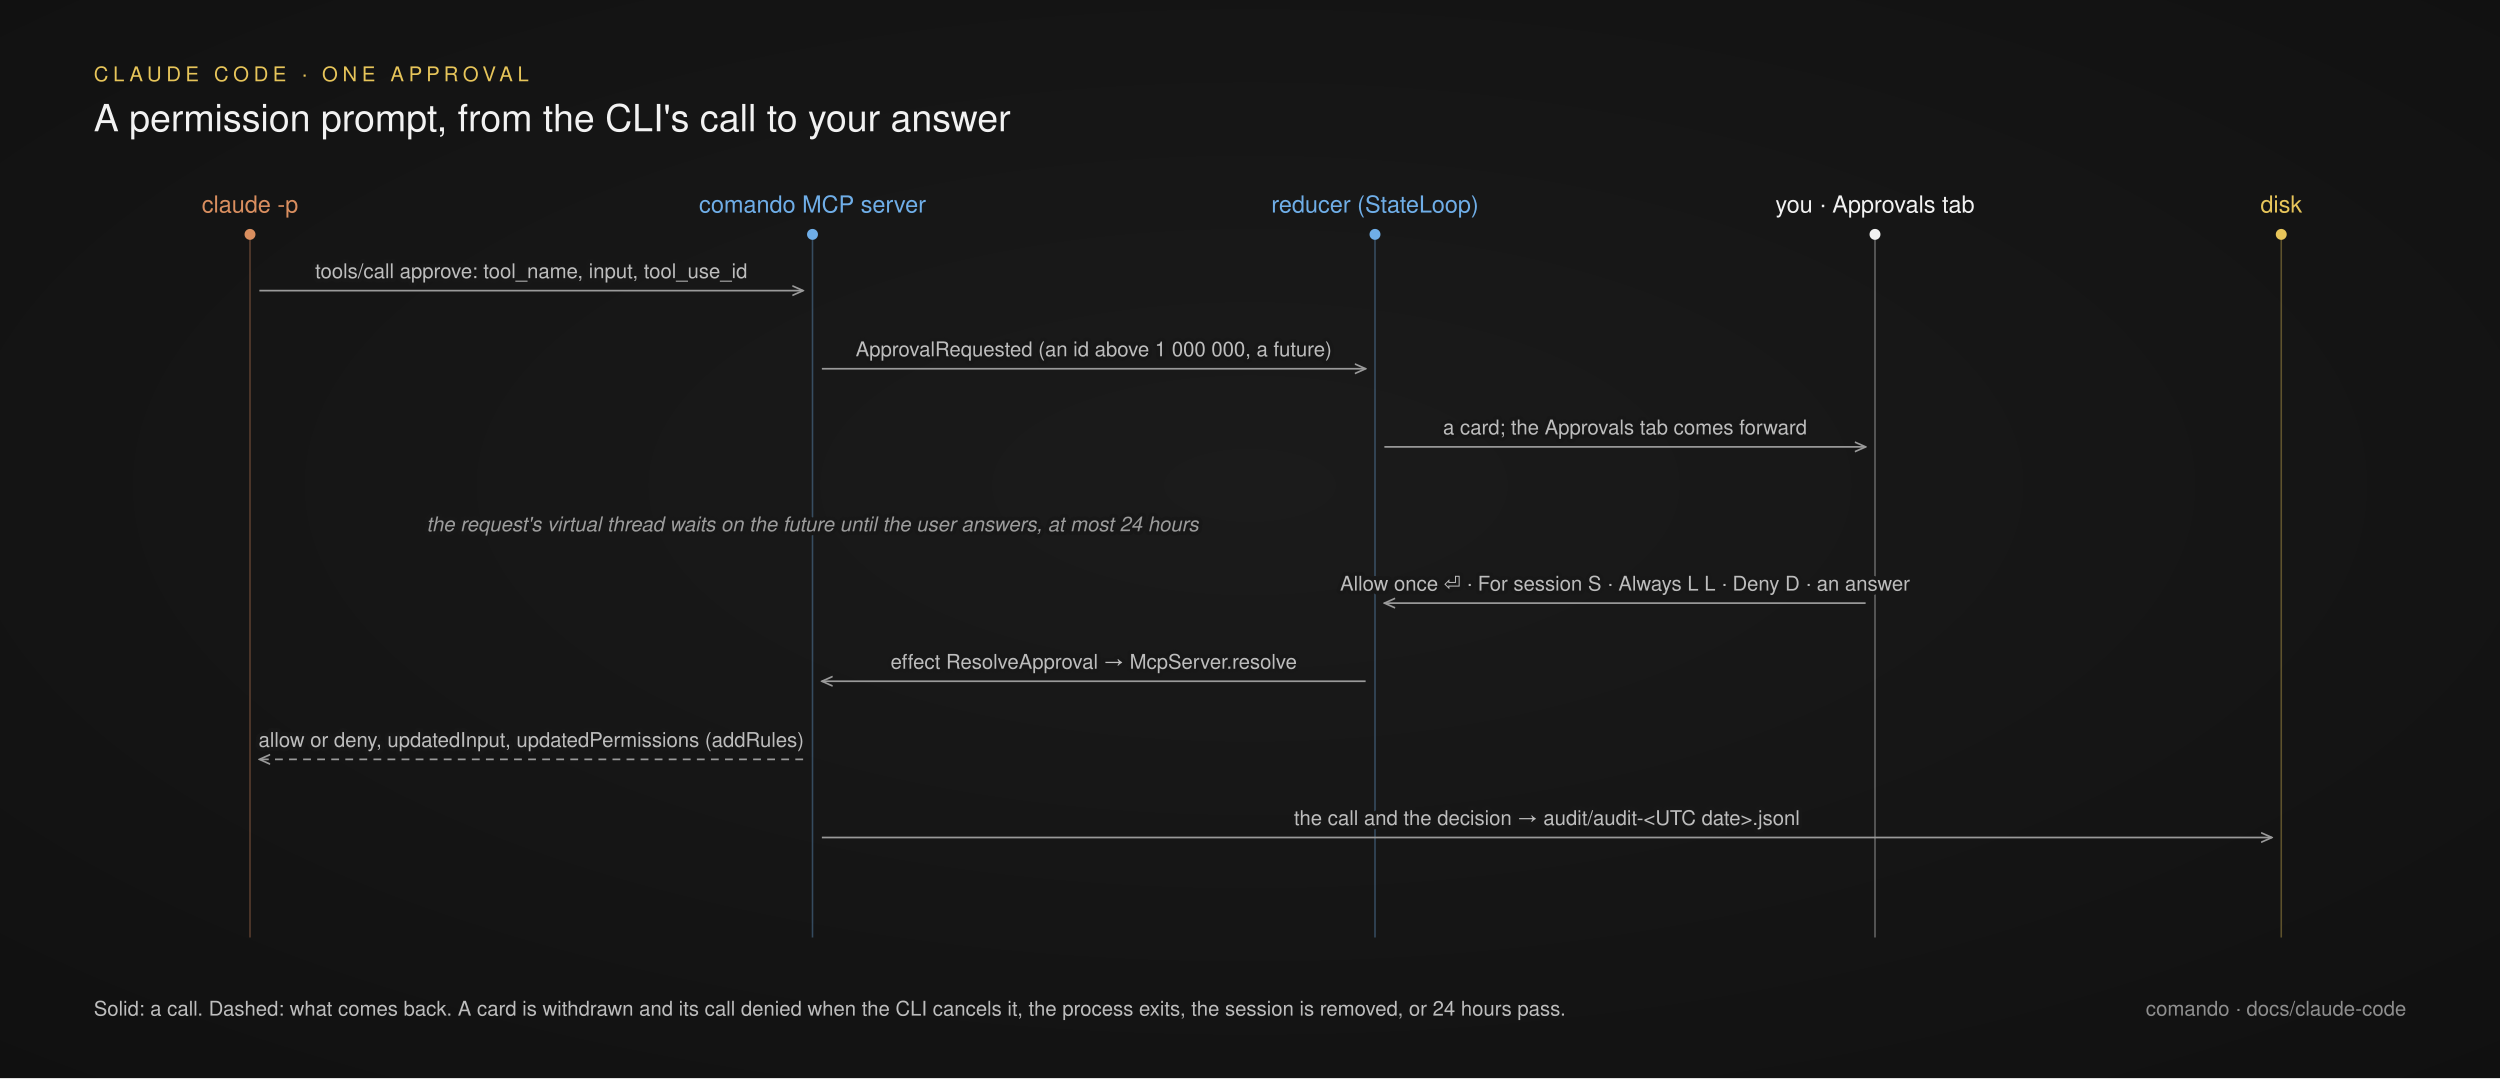
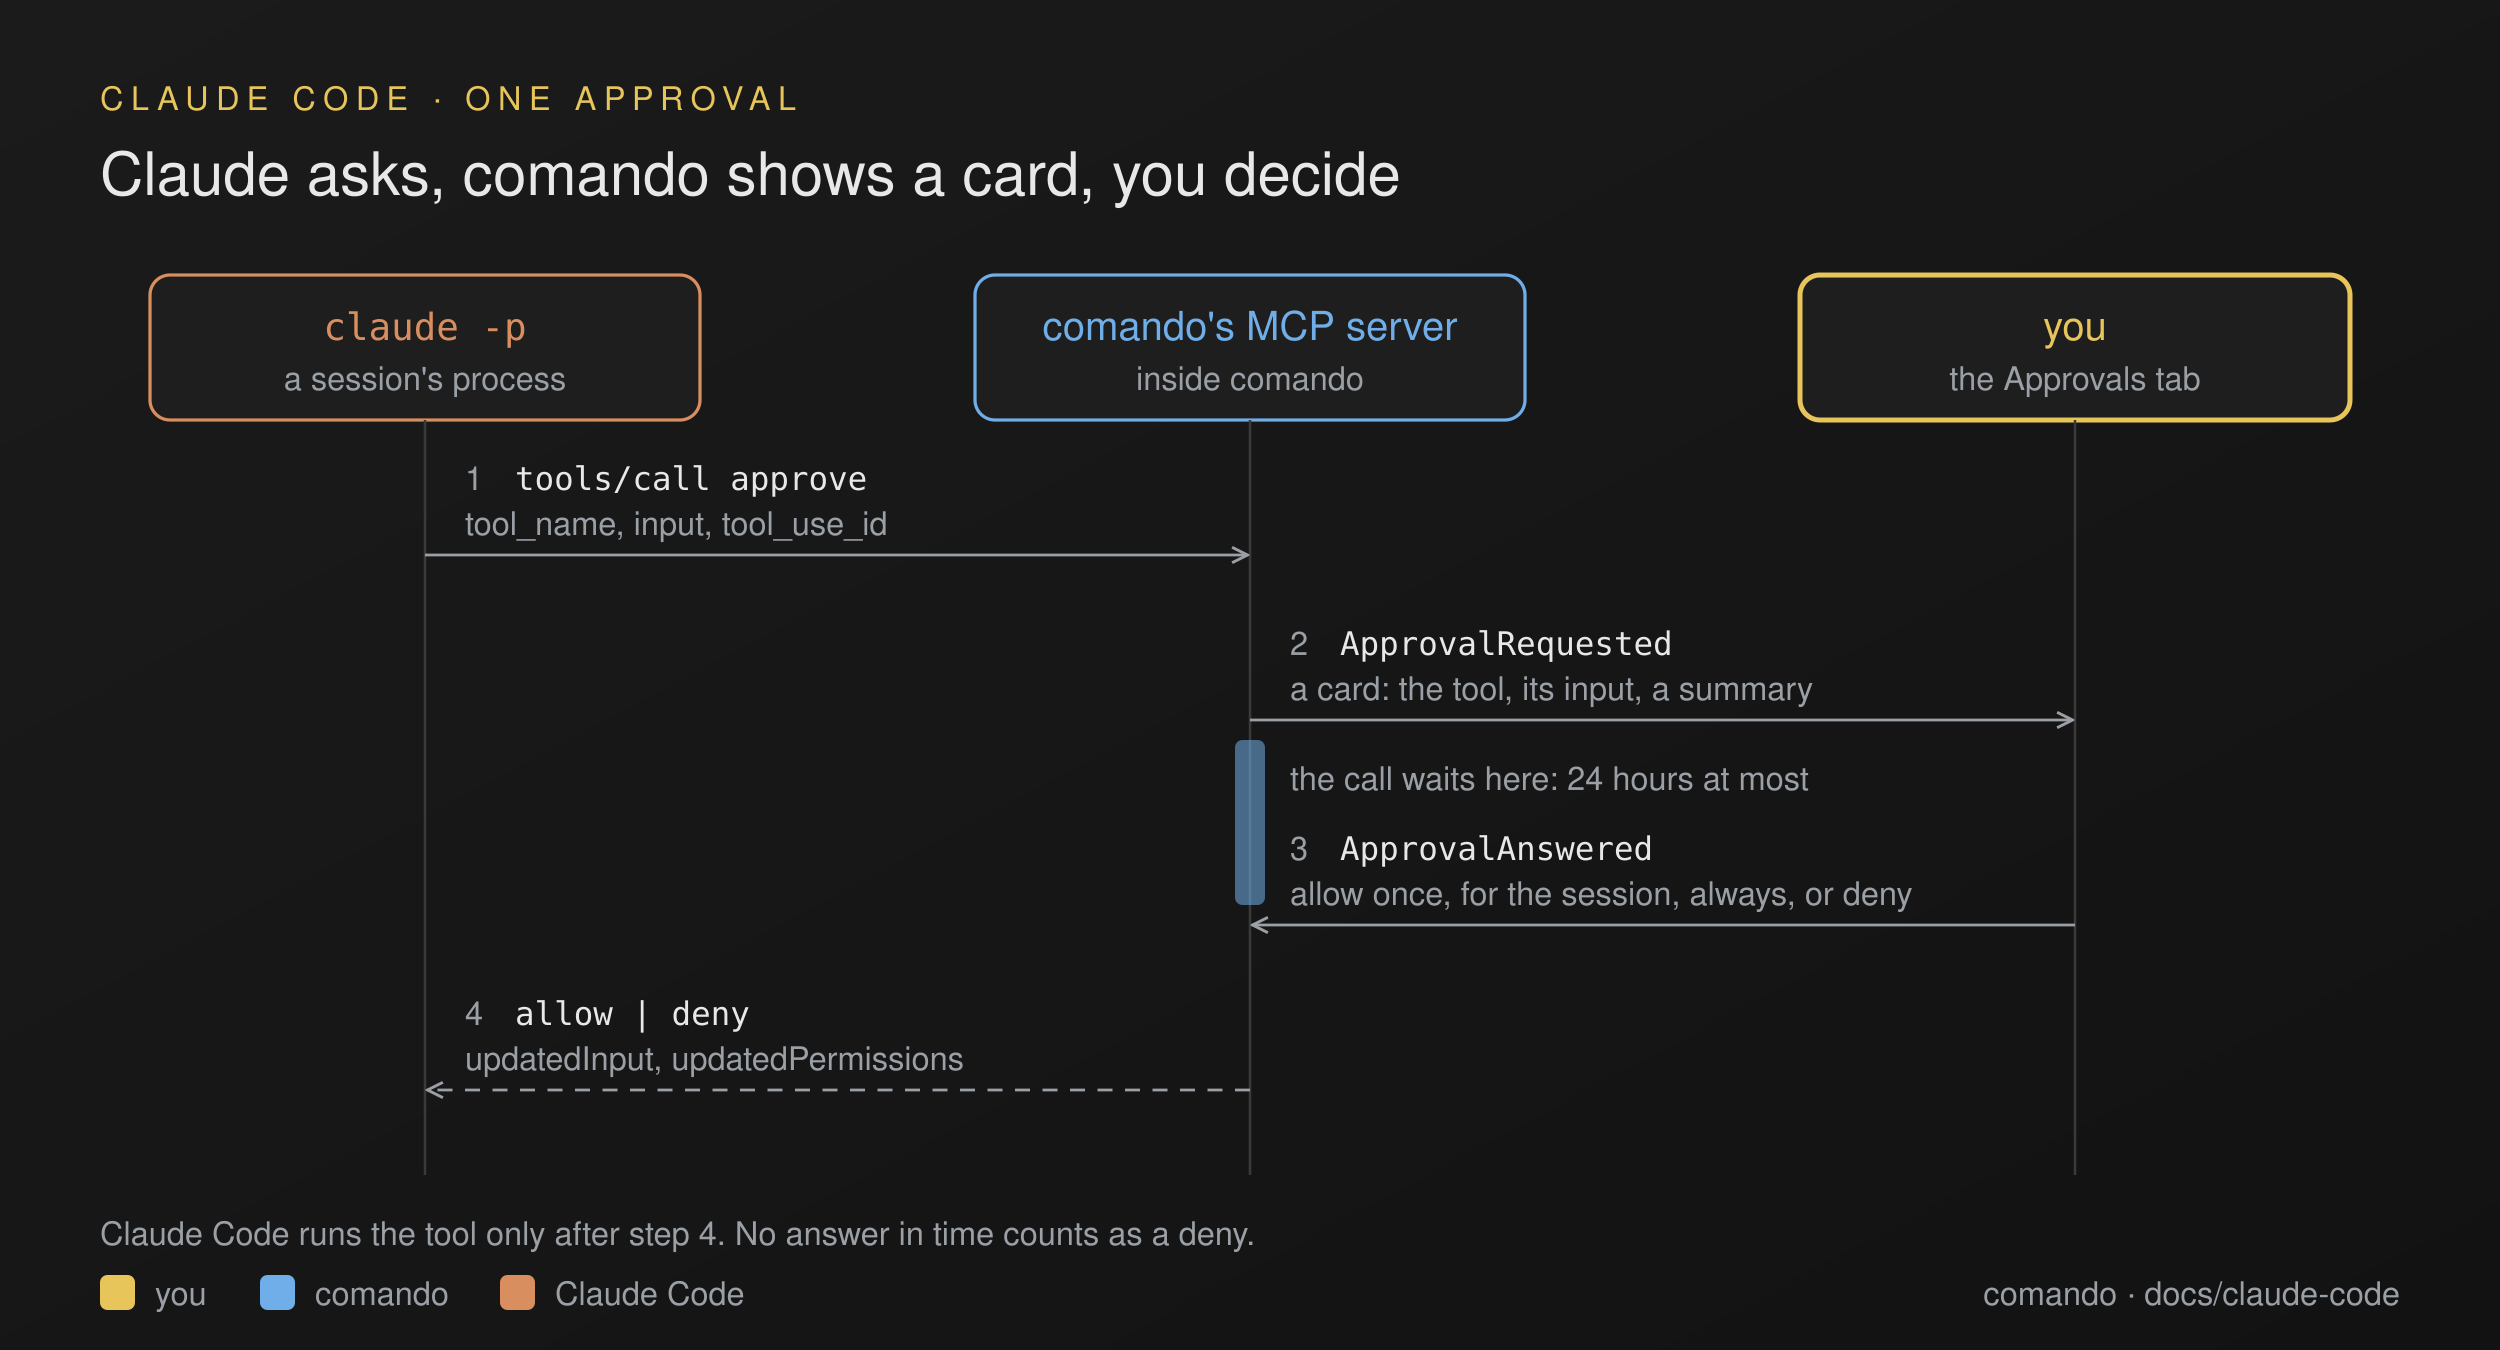
- <svg xmlns="http://www.w3.org/2000/svg" width="1600" height="690" viewBox="0 0 1600 690" font-family="Helvetica Neue, Helvetica, Arial, sans-serif">
+ <svg xmlns="http://www.w3.org/2000/svg" width="1000" height="540" viewBox="0 0 1000 540" font-family="-apple-system, Segoe UI, Helvetica, Arial, sans-serif">
  <defs>
-     <radialGradient id="bg" cx="50%" cy="45%" r="75%">
+     <linearGradient id="bg" x1="0" y1="0" x2="1" y2="1">
      <stop offset="0" stop-color="#1B1B1B" />
-       <stop offset="1" stop-color="#101010" />
-     </radialGradient>
-     <marker id="a" viewBox="0 0 10 10" refX="9" refY="5" markerWidth="7" markerHeight="7" orient="auto">
-       <path d="M0,1 L9,5 L0,9" fill="none" stroke="#9A9A9A" stroke-width="1.4" />
+       <stop offset="1" stop-color="#121212" />
+     </linearGradient>
+     <marker id="ar" viewBox="0 0 10 10" refX="9" refY="5" markerWidth="7" markerHeight="7" orient="auto">
+       <path d="M1 1 L9 5 L1 9" fill="none" stroke="#9AA0A6" stroke-width="1.5" />
    </marker>
  </defs>
-   <rect width="1600" height="690" fill="url(#bg)" />
-   <text x="60" y="52" text-anchor="start" font-size="13" font-weight="500" fill="#E7C55A" letter-spacing="3">CLAUDE CODE · ONE APPROVAL</text>
-   <text x="60" y="84" text-anchor="start" font-size="24" font-weight="300" fill="#F2F2F2">A permission prompt, from the CLI's call to your answer</text>
-   <text x="160" y="136" text-anchor="middle" font-size="15" font-weight="400" fill="#D98E5F">claude -p</text>
-   <line x1="160" y1="150" x2="160" y2="600" stroke="#D98E5F" stroke-opacity="0.35" stroke-width="1.0" />
-   <circle cx="160" cy="150" r="3.5" fill="#D98E5F" />
-   <text x="520" y="136" text-anchor="middle" font-size="15" font-weight="400" fill="#6FAEE8">comando MCP server</text>
-   <line x1="520" y1="150" x2="520" y2="600" stroke="#6FAEE8" stroke-opacity="0.35" stroke-width="1.0" />
-   <circle cx="520" cy="150" r="3.5" fill="#6FAEE8" />
-   <text x="880" y="136" text-anchor="middle" font-size="15" font-weight="400" fill="#6FAEE8">reducer (StateLoop)</text>
-   <line x1="880" y1="150" x2="880" y2="600" stroke="#6FAEE8" stroke-opacity="0.35" stroke-width="1.0" />
-   <circle cx="880" cy="150" r="3.5" fill="#6FAEE8" />
-   <text x="1200" y="136" text-anchor="middle" font-size="15" font-weight="400" fill="#F2F2F2">you · Approvals tab</text>
-   <line x1="1200" y1="150" x2="1200" y2="600" stroke="#F2F2F2" stroke-opacity="0.35" stroke-width="1.0" />
-   <circle cx="1200" cy="150" r="3.5" fill="#F2F2F2" />
-   <text x="1460" y="136" text-anchor="middle" font-size="15" font-weight="400" fill="#E7C55A">disk</text>
-   <line x1="1460" y1="150" x2="1460" y2="600" stroke="#E7C55A" stroke-opacity="0.35" stroke-width="1.0" />
-   <circle cx="1460" cy="150" r="3.5" fill="#E7C55A" />
-   <line x1="166" y1="186" x2="514" y2="186" stroke="#9A9A9A" stroke-width="1.1" marker-end="url(#a)" />
-   <text x="340.0" y="178.0" text-anchor="middle" font-size="13" font-weight="300" fill="#BDBDBD" stroke="#171717" stroke-width="5" paint-order="stroke" stroke-linejoin="round">tools/call approve: tool_name, input, tool_use_id</text>
-   <line x1="526" y1="236" x2="874" y2="236" stroke="#9A9A9A" stroke-width="1.1" marker-end="url(#a)" />
-   <text x="700.0" y="228.0" text-anchor="middle" font-size="13" font-weight="300" fill="#BDBDBD" stroke="#171717" stroke-width="5" paint-order="stroke" stroke-linejoin="round">ApprovalRequested (an id above 1 000 000, a future)</text>
-   <line x1="886" y1="286" x2="1194" y2="286" stroke="#9A9A9A" stroke-width="1.1" marker-end="url(#a)" />
-   <text x="1040.0" y="278.0" text-anchor="middle" font-size="13" font-weight="300" fill="#BDBDBD" stroke="#171717" stroke-width="5" paint-order="stroke" stroke-linejoin="round">a card; the Approvals tab comes forward</text>
-   <text x="520" y="340" text-anchor="middle" font-size="13" font-weight="300" fill="#9C9C9C" stroke="#171717" stroke-width="5" paint-order="stroke" stroke-linejoin="round" font-style="italic">the request's virtual thread waits on the future until the user answers, at most 24 hours</text>
-   <line x1="1194" y1="386" x2="886" y2="386" stroke="#9A9A9A" stroke-width="1.1" marker-end="url(#a)" />
-   <text x="1040.0" y="378.0" text-anchor="middle" font-size="13" font-weight="300" fill="#BDBDBD" stroke="#171717" stroke-width="5" paint-order="stroke" stroke-linejoin="round">Allow once ⏎ · For session S · Always L L · Deny D · an answer</text>
-   <line x1="874" y1="436" x2="526" y2="436" stroke="#9A9A9A" stroke-width="1.1" marker-end="url(#a)" />
-   <text x="700.0" y="428.0" text-anchor="middle" font-size="13" font-weight="300" fill="#BDBDBD" stroke="#171717" stroke-width="5" paint-order="stroke" stroke-linejoin="round">effect ResolveApproval → McpServer.resolve</text>
-   <line x1="514" y1="486" x2="166" y2="486" stroke="#9A9A9A" stroke-width="1.1" stroke-dasharray="5 4" marker-end="url(#a)" />
-   <text x="340.0" y="478.0" text-anchor="middle" font-size="13" font-weight="300" fill="#BDBDBD" stroke="#171717" stroke-width="5" paint-order="stroke" stroke-linejoin="round">allow or deny, updatedInput, updatedPermissions (addRules)</text>
-   <line x1="526" y1="536" x2="1454" y2="536" stroke="#9A9A9A" stroke-width="1.1" marker-end="url(#a)" />
-   <text x="990.0" y="528.0" text-anchor="middle" font-size="13" font-weight="300" fill="#BDBDBD" stroke="#171717" stroke-width="5" paint-order="stroke" stroke-linejoin="round">the call and the decision → audit/audit-&lt;UTC date&gt;.jsonl</text>
-   <text x="60" y="650" text-anchor="start" font-size="13" font-weight="300" fill="#BDBDBD">Solid: a call. Dashed: what comes back. A card is withdrawn and its call denied when the CLI cancels it, the process exits, the session is removed, or 24 hours pass.</text>
-   <text x="1540" y="650" text-anchor="end" font-size="13" font-weight="300" fill="#8E8E8E">comando · docs/claude-code</text>
+   <rect width="1000" height="540" fill="url(#bg)" />
+   <text x="40" y="44" font-size="13" letter-spacing="3" fill="#E7C55A">CLAUDE CODE · ONE APPROVAL</text>
+   <text x="40" y="78" font-size="24" font-weight="300" fill="#E8E8E8">Claude asks, comando shows a card, you decide</text>
+   <g fill="#1E1E1E" stroke-width="1.3">
+     <rect x="60" y="110" width="220" height="58" rx="8" stroke="#D98E5F" />
+     <rect x="390" y="110" width="220" height="58" rx="8" stroke="#6FAEE8" />
+     <rect x="720" y="110" width="220" height="58" rx="8" stroke="#E7C55A" stroke-width="2" />
+   </g>
+   <text x="170" y="136" text-anchor="middle" font-family="Menlo, Consolas, monospace" font-size="15" fill="#D98E5F">claude -p</text>
+   <text x="170" y="156" text-anchor="middle" font-size="13" fill="#9AA0A6">a session's process</text>
+   <text x="500" y="136" text-anchor="middle" font-size="16" fill="#6FAEE8">comando's MCP server</text>
+   <text x="500" y="156" text-anchor="middle" font-size="13" fill="#9AA0A6">inside comando</text>
+   <text x="830" y="136" text-anchor="middle" font-size="16" fill="#E7C55A">you</text>
+   <text x="830" y="156" text-anchor="middle" font-size="13" fill="#9AA0A6">the Approvals tab</text>
+   <g stroke="#3A3A3A" stroke-width="1">
+     <line x1="170" y1="168" x2="170" y2="470" />
+     <line x1="500" y1="168" x2="500" y2="470" />
+     <line x1="830" y1="168" x2="830" y2="470" />
+   </g>
+   <g stroke="#9AA0A6" stroke-width="1.1" fill="none">
+     <line x1="170" y1="222" x2="499" y2="222" marker-end="url(#ar)" />
+     <line x1="500" y1="288" x2="829" y2="288" marker-end="url(#ar)" />
+     <line x1="830" y1="370" x2="501" y2="370" marker-end="url(#ar)" />
+     <line x1="500" y1="436" x2="171" y2="436" stroke-dasharray="6 5" marker-end="url(#ar)" />
+   </g>
+   <g font-size="13" letter-spacing="2" fill="#9AA0A6">
+     <text x="186" y="196">1</text>
+     <text x="516" y="262">2</text>
+     <text x="516" y="344">3</text>
+     <text x="186" y="410">4</text>
+   </g>
+   <g font-family="Menlo, Consolas, monospace" font-size="13" fill="#E8E8E8">
+     <text x="206" y="196">tools/call approve</text>
+     <text x="536" y="262">ApprovalRequested</text>
+     <text x="536" y="344">ApprovalAnswered</text>
+     <text x="206" y="410">allow | deny</text>
+   </g>
+   <g font-size="13" fill="#9AA0A6">
+     <text x="186" y="214">tool_name, input, tool_use_id</text>
+     <text x="516" y="280">a card: the tool, its input, a summary</text>
+     <text x="516" y="362">allow once, for the session, always, or deny</text>
+     <text x="186" y="428">updatedInput, updatedPermissions</text>
+     <text x="516" y="316">the call waits here: 24 hours at most</text>
+   </g>
+   <rect x="494" y="296" width="12" height="66" rx="3" fill="#6FAEE8" opacity="0.55" />
+   <g font-size="13" fill="#9AA0A6">
+     <text x="40" y="498">Claude Code runs the tool only after step 4. No answer in time counts as a deny.</text>
+     <rect x="40" y="510" width="14" height="14" rx="3" fill="#E7C55A" />
+     <text x="62" y="522">you</text>
+     <rect x="104" y="510" width="14" height="14" rx="3" fill="#6FAEE8" />
+     <text x="126" y="522">comando</text>
+     <rect x="200" y="510" width="14" height="14" rx="3" fill="#D98E5F" />
+     <text x="222" y="522">Claude Code</text>
+     <text x="960" y="522" text-anchor="end">comando · docs/claude-code</text>
+   </g>
</svg>
